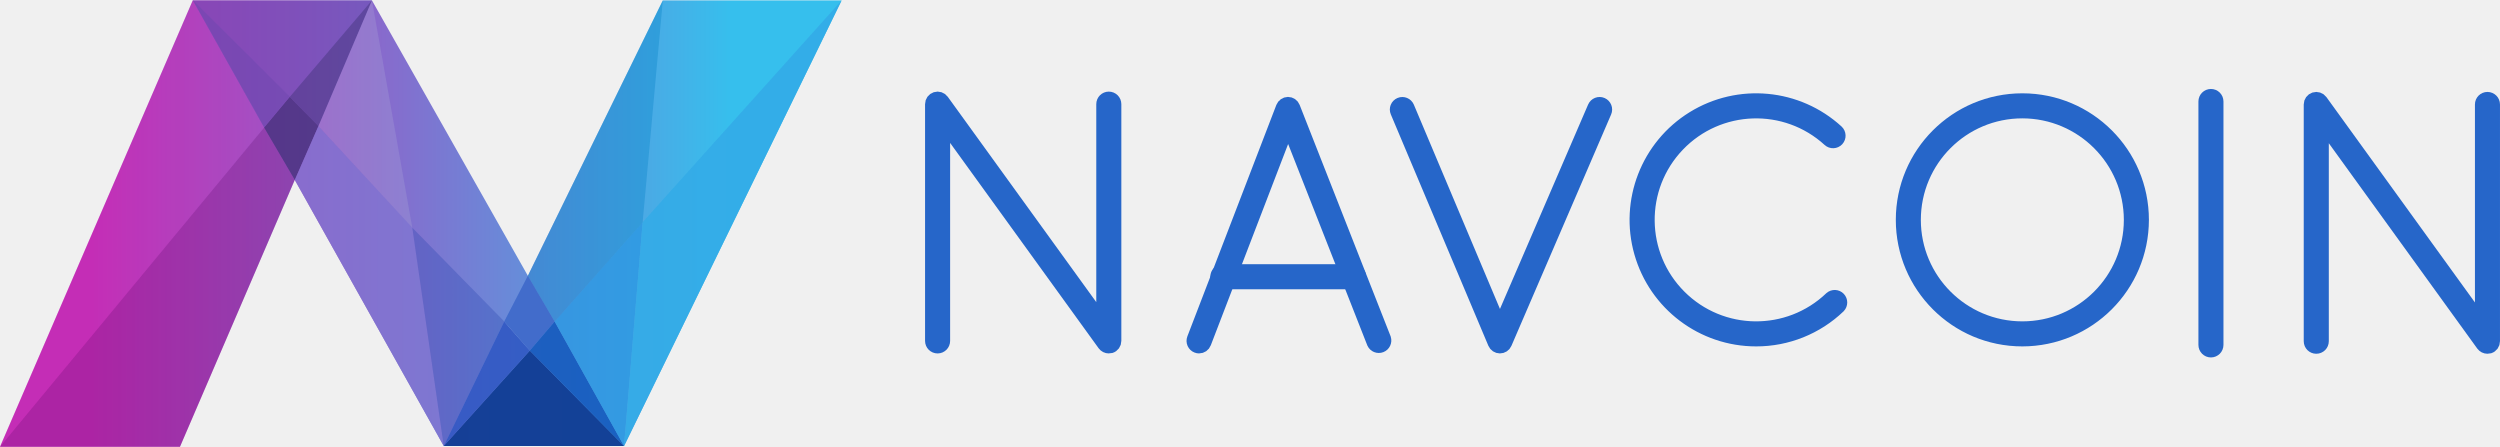
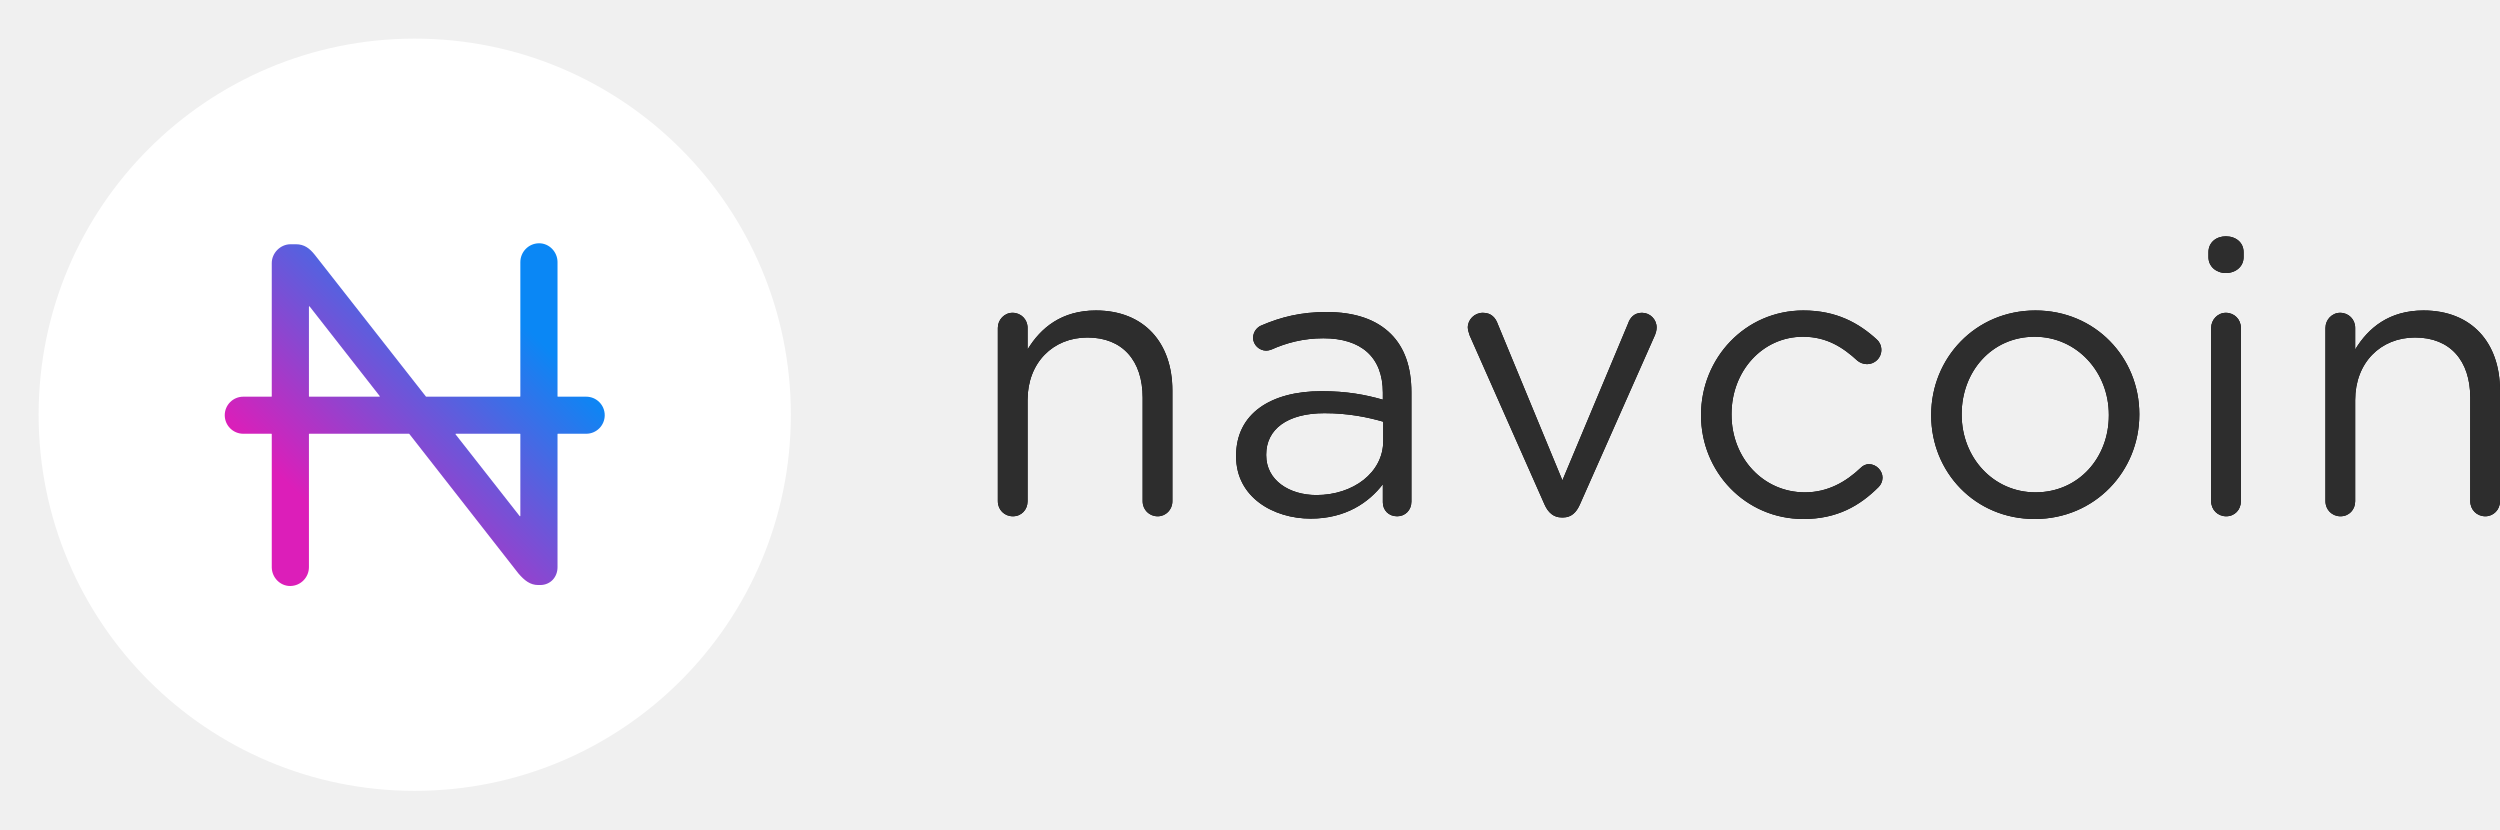
- <svg xmlns="http://www.w3.org/2000/svg" viewBox="0 0 182.663 32.645">
+ <svg xmlns="http://www.w3.org/2000/svg" width="3237px" height="1074px" viewBox="175 175 3237 1074" version="1.1">
  <defs>
-     <style>
-       .cls-1 {
-         fill: url(#linear-gradient);
-       }
- 
-       .cls-2 {
-         fill: #664cb2;
-       }
- 
-       .cls-2, .cls-3 {
-         opacity: 0.53;
-       }
- 
-       .cls-3 {
-         fill: #2f225e;
-       }
- 
-       .cls-4 {
-         fill: #6d47af;
-         opacity: 0.47;
-       }
- 
-       .cls-5 {
-         fill: #6a187c;
-         opacity: 0.29;
-       }
- 
-       .cls-6 {
-         fill: #3f3377;
-         opacity: 0.44;
-       }
- 
-       .cls-7 {
-         fill: #7f76d2;
-         opacity: 0.68;
-       }
- 
-       .cls-8 {
-         fill: #abaad6;
-         opacity: 0.28;
-       }
- 
-       .cls-9 {
-         fill: #2c45af;
-       }
- 
-       .cls-16, .cls-9 {
-         opacity: 0.33;
-       }
- 
-       .cls-10 {
-         fill: #0f3b93;
-       }
- 
-       .cls-10, .cls-12 {
-         opacity: 0.94;
-       }
- 
-       .cls-11 {
-         fill: #2d55c2;
-         opacity: 0.85;
-       }
- 
-       .cls-12 {
-         fill: #406aca;
-       }
- 
-       .cls-13 {
-         fill: #1157bc;
-         opacity: 0.86;
-       }
- 
-       .cls-14 {
-         fill: #2a97e2;
-         opacity: 0.76;
-       }
- 
-       .cls-15 {
-         fill: #33abe7;
-         opacity: 0.88;
-       }
- 
-       .cls-16 {
-         fill: #007ec4;
-       }
- 
-       .cls-17 {
-         fill: #b34fc5;
-         opacity: 0.11;
-       }
- 
-       .cls-18 {
-         fill: #2666c9;
-         stroke: #2666c9;
-       }
-     </style>
-     <linearGradient id="linear-gradient" x1="0.108" y1="0.5" x2="0.871" y2="0.5" gradientUnits="objectBoundingBox">
-       <stop offset="0" stop-color="#c629b4" />
-       <stop offset="0.327" stop-color="#9a57c5" />
-       <stop offset="1" stop-color="#36bfed" />
+     <linearGradient x1="78.553%" y1="23.76%" x2="21.945%" y2="76.01%" id="linearGradient-1">
+       <stop stop-color="#0A87F5" offset="0%" />
+       <stop stop-color="#DC1EB9" offset="100%" />
    </linearGradient>
  </defs>
-   <g id="navcoin-header" transform="translate(-7656.971 594)">
-     <g id="Group_3056" data-name="Group 3056" transform="translate(7422 -648.885)">
-       <path id="Path_67" data-name="Path 67" class="cls-1" d="M48.429,1,38.568,21.12,27.176,1H14.084L0,33.617H13.149l8.388-19.5,9.25,16.525,1.632,2.915H45.6L61.493,1ZM36.839,24.464l1.87,2.125S36.868,24.52,36.839,24.464Z" transform="translate(234.971 53.913)" />
-       <path id="Path_68" data-name="Path 68" class="cls-2" d="M497,1l5.214,9.295,2.239,3.826,1.729-3.939L510.092,1Z" transform="translate(-247.945 53.913)" />
-       <path id="Path_69" data-name="Path 69" class="cls-3" d="M681,252.239,682.87,250l2.1,2.125-1.729,3.939Z" transform="translate(-426.731 -188.031)" />
-       <path id="Path_70" data-name="Path 70" class="cls-4" d="M497,0l7.084,7.056-1.87,2.239Z" transform="translate(-247.945 54.885)" />
-       <path id="Path_71" data-name="Path 71" class="cls-5" d="M0,352.322H13.149l8.388-19.5L19.3,329Z" transform="translate(234.971 -264.792)" />
-       <path id="Path_72" data-name="Path 72" class="cls-6" d="M747,8.056,753.008,1,749.1,10.181Z" transform="translate(-490.86 53.913)" />
-       <path id="Path_73" data-name="Path 73" class="cls-7" d="M760,328.939,761.729,325l6.858,7.424,2.3,15.954Z" transform="translate(-503.492 -260.905)" />
-       <path id="Path_74" data-name="Path 74" class="cls-8" d="M824.911,1,821,10.181l6.858,7.425Z" transform="translate(-562.763 53.913)" />
-       <path id="Path_75" data-name="Path 75" class="cls-9" d="M1063,587l2.3,15.954,4.421-9.1Z" transform="translate(-797.906 -515.481)" />
-       <path id="Path_76" data-name="Path 76" class="cls-10" d="M1150.291,904,1144,910.971h13.177Z" transform="translate(-876.61 -823.498)" />
-       <path id="Path_77" data-name="Path 77" class="cls-11" d="M1148.421,829c.029.057,1.87,2.125,1.87,2.125L1144,838.1Z" transform="translate(-876.61 -750.623)" />
-       <path id="Path_78" data-name="Path 78" class="cls-12" d="M1301.729,711,1300,714.344l1.87,2.125,1.813-2.125Z" transform="translate(-1028.19 -635.967)" />
-       <path id="Path_79" data-name="Path 79" class="cls-13" d="M1366,831.125l1.814-2.125,5.073,9.1Z" transform="translate(-1092.319 -750.623)" />
-       <path id="Path_80" data-name="Path 80" class="cls-14" d="M1430,580.254l6.433-7.254-1.36,16.351Z" transform="translate(-1154.506 -501.878)" />
-       <path id="Path_81" data-name="Path 81" class="cls-15" d="M1610.36,17.209,1624.9,1,1609,33.56Z" transform="translate(-1328.433 53.913)" />
-       <path id="Path_82" data-name="Path 82" class="cls-16" d="M1361,21.12l1.955,3.344,6.433-7.254L1370.861,1Z" transform="translate(-1087.461 53.913)" />
-       <path id="Path_83" data-name="Path 83" class="cls-17" d="M14.084,0,19.3,9.295,0,32.617Z" transform="translate(234.971 54.885)" />
-     </g>
-     <g id="Group_3057" data-name="Group 3057" transform="translate(7447 -681.192)">
-       <path id="Path_106" data-name="Path 106" class="cls-18" d="M1587.725,1458.627a.42.42,0,0,1-.338-.171L1575.63,1442.2v16.012a.415.415,0,0,1-.831,0v-17.3a.416.416,0,0,1,.753-.244l11.757,16.256v-16.012a.415.415,0,1,1,.831,0v17.3a.415.415,0,0,1-.288.4A.387.387,0,0,1,1587.725,1458.627Z" transform="translate(-1296.738 -1346.111)" />
-       <path id="Path_107" data-name="Path 107" class="cls-18" d="M3649.225,1459.127a.425.425,0,0,1-.339-.171l-11.754-16.257v16.012a.416.416,0,1,1-.832,0v-17.3a.416.416,0,0,1,.752-.244l11.757,16.256v-16.012a.415.415,0,1,1,.83,0v17.3a.416.416,0,0,1-.288.4A.4.4,0,0,1,3649.225,1459.127Z" transform="translate(-3257.506 -1346.587)" />
-       <path id="Path_108" data-name="Path 108" class="cls-18" d="M1966.139,1466.142a.4.4,0,0,1-.146-.029.415.415,0,0,1-.239-.537l6.5-16.907a.424.424,0,0,1,.385-.269h0a.413.413,0,0,1,.386.264l6.646,16.906a.415.415,0,0,1-.772.3l-6.254-15.91-6.113,15.91A.416.416,0,0,1,1966.139,1466.142Z" transform="translate(-1668.561 -1353.627)" />
-       <path id="Path_109" data-name="Path 109" class="cls-18" d="M2277.281,1466.219h0a.418.418,0,0,1-.381-.254l-7.128-16.906a.413.413,0,1,1,.761-.323l6.748,16.008,6.906-16.013a.415.415,0,1,1,.761.333l-7.285,16.906A.411.411,0,0,1,2277.281,1466.219Z" transform="translate(-1957.72 -1353.704)" />
-       <path id="Path_110" data-name="Path 110" class="cls-18" d="M2011.268,1699.331h-9.552a.415.415,0,1,1,0-.831h9.552a.415.415,0,1,1,0,.831Z" transform="translate(-1702.397 -1591.506)" />
-       <path id="Path_111" data-name="Path 111" class="cls-18" d="M3035.047,1460.493a8.746,8.746,0,1,1,8.747-8.746A8.757,8.757,0,0,1,3035.047,1460.493Zm0-16.662a7.916,7.916,0,1,0,7.916,7.916A7.927,7.927,0,0,0,3035.047,1443.831Z" transform="translate(-2677.313 -1348.491)" />
-       <path id="Path_112" data-name="Path 112" class="cls-18" d="M2637.046,1460.493a8.746,8.746,0,1,1,5.9-15.2.415.415,0,0,1-.562.611,7.915,7.915,0,1,0,.131,11.566.415.415,0,0,1,.572.6A8.713,8.713,0,0,1,2637.046,1460.493Z" transform="translate(-2298.761 -1348.491)" />
-       <path id="Path_113" data-name="Path 113" class="cls-18" d="M3479.216,1455.117a.416.416,0,0,1-.416-.416v-17.786a.415.415,0,1,1,.83,0V1454.7A.418.418,0,0,1,3479.216,1455.117Z" transform="translate(-3107.701 -1342.308)" />
+   <g id="navcoin_full" stroke="none" stroke-width="1" fill="none" fill-rule="evenodd" transform="translate(200, 200)">
+     <g id="Web-|-Header">
+       <g id="N">
+         <ellipse id="Oval" fill="#FFFFFF" cx="511.5" cy="512.5" rx="495.5" ry="507.5" />
+         <rect id="Background" stroke="#F0F0F0" stroke-width="50" fill="#FFFFFF" fill-rule="nonzero" x="0" y="0" width="1024" height="1024" rx="512" />
+         <path d="M673.125,290 C686.119,290 696.662,301.026 696.872,313.982 L696.875,314.375 L696.875,488.125 C696.875,488.401 697.099,488.625 697.375,488.625 L734,488.625 L734,488.625 C747.255,488.625 758,499.37 758,512.625 C758,525.88 747.255,536.625 734,536.625 L697.375,536.625 C697.099,536.625 696.875,536.849 696.875,537.125 L696.875,709.375 L696.875,709.375 C696.875,722.369 687.687,732.3 674.768,732.497 L674.375,732.5 L671.875,732.5 C661.416,732.5 653.985,726.444 646.602,717.908 L646.25,717.5 L504.959,536.817 C504.864,536.696 504.719,536.625 504.565,536.625 L375.5,536.625 C375.224,536.625 375,536.849 375,537.125 L375,709.375 L375,709.375 C375,722.369 364.586,733.525 351.037,733.75 L350.625,733.75 C337.631,733.75 327.088,722.724 326.878,709.768 L326.875,709.375 L326.875,537.125 C326.875,536.849 326.651,536.625 326.375,536.625 L290,536.625 L290,536.625 C276.745,536.625 266,525.88 266,512.625 C266,499.37 276.745,488.625 290,488.625 L326.375,488.625 C326.651,488.625 326.875,488.401 326.875,488.125 L326.875,315.625 L326.875,315.625 C326.875,302.631 337.901,291.475 350.857,291.253 L351.25,291.25 L358.125,291.25 C369.029,291.25 375.823,296.534 382.49,304.826 L383.125,305.625 L526.471,488.434 C526.566,488.554 526.711,488.625 526.864,488.625 L648.25,488.625 C648.526,488.625 648.75,488.401 648.75,488.125 L648.75,314.375 L648.75,314.375 C648.75,301.381 659.164,290.225 672.713,290 L673.125,290 Z M648.25,536.625 L565.287,536.625 C565.011,536.625 564.787,536.849 564.787,537.125 C564.787,537.237 564.825,537.345 564.894,537.434 L647.857,643.236 C648.027,643.453 648.341,643.491 648.559,643.321 C648.679,643.226 648.75,643.081 648.75,642.927 L648.75,537.125 C648.75,536.849 648.526,536.625 648.25,536.625 Z M375,372.076 L375,488.125 C375,488.401 375.224,488.625 375.5,488.625 L466.248,488.625 C466.524,488.625 466.748,488.401 466.748,488.125 C466.748,488.013 466.711,487.905 466.642,487.817 L375.894,371.768 C375.724,371.551 375.41,371.512 375.192,371.682 C375.071,371.777 375,371.922 375,372.076 Z" id="Shape" fill="url(#linearGradient-1)" fill-rule="nonzero" />
+         <g id="Group" transform="translate(1267, 281)" fill-rule="nonzero">
+           <g id="navcoin">
+             <g id="path-2-link" fill="#000000">
+               <path d="M207,362.5 C217.5,362.5 226,354 226,343 L226,199.5 C226,138 189.5,96 127,96 C82.5,96 55.5,118.5 38.5,146.5 L38.5,118.5 C38.5,107.5 30,99 19,99 C8.5,99 0,108 0,118.5 L0,343 C0,354 8.5,362.5 19.5,362.5 C30.5,362.5 38.5,354 38.5,343 L38.5,212 C38.5,163.5 71.5,131 116,131 C161.5,131 187.5,161 187.5,209 L187.5,343 C187.5,354 196,362.5 207,362.5 Z M405,365.5 C450.5,365.5 480.5,344.5 498.5,321 L498.5,344.5 C498.5,354.5 506,362.5 517,362.5 C527.5,362.5 535.5,354.5 535.5,343.5 L535.5,202 C535.5,169 526.5,144 509,126.5 C490,107.5 462,98 425.5,98 C392.5,98 366.5,104.5 341,115.5 C336,117.5 330.5,123.5 330.5,131.5 C330.5,140.5 338.5,148 347.5,148 C349.5,148 352,147.5 354.5,146.5 C373.5,138 395.5,132 421.5,132 C470,132 498.5,156 498.5,202.5 L498.5,211.5 C475.5,205 452,200.5 419,200.5 C353.5,200.5 308.5,229.5 308.5,284 L308.5,285 C308.5,338 357,365.5 405,365.5 Z M412.5,335 C377.5,335 347.5,316 347.5,283.5 L347.5,282.5 C347.5,250 374.5,229 423,229 C454.5,229 480,234.5 499,240 L499,265 C499,306 460,335 412.5,335 Z M732,364 C742.5,364 749,357.5 753.5,347.5 L851,127.5 C852,125 853,121.5 853,118 C853,107.5 844.5,99 834,99 C824,99 818.5,105.5 816,113 L731,316 L647.5,114 C644.5,105.5 639,99 628,99 C617,99 608.5,108 608.5,118 C608.5,121.5 610,125 611,128.5 L708,347.5 C712.5,357.5 719.5,364 730,364 L732,364 Z M1043,366 C1086.5,366 1116,349 1140.5,324.5 C1143.5,321.5 1145.5,317 1145.5,312.5 C1145.5,303.5 1137.5,295 1128,295 C1123,295 1119.5,297.5 1117,300 C1098,318 1074.5,331.5 1045,331.5 C991,331.5 950,287 950,231 L950,230 C950,174.5 990,130 1042.5,130 C1073.5,130 1094.5,144 1113,161 C1116,163.5 1120.5,165.5 1125.5,165.5 C1135.5,165.5 1144,157.5 1144,147 C1144,141 1141,136 1138,133.5 C1115,112.5 1086,96 1043,96 C967.5,96 910.5,158 910.5,231 L910.5,232 C910.5,304.5 967.5,366 1043,366 Z M1342.5,366 C1420.5,366 1478,304 1478,231 L1478,230 C1478,157 1421,96 1343.5,96 C1265.5,96 1208.5,158 1208.5,231 L1208.5,232 C1208.5,305 1265,366 1342.5,366 Z M1343.5,331.5 C1289,331.5 1248,286.5 1248,231 L1248,230 C1248,175.5 1286.5,130 1342.5,130 C1397,130 1438.5,175.5 1438.5,231 L1438.5,232 C1438.5,286.5 1399.5,331.5 1343.5,331.5 Z M1590,47.5 C1603,47.5 1613,39 1613,27 L1613,20.5 C1613,8 1603,0 1590,0 C1577.5,0 1567.5,8 1567.5,20.5 L1567.5,27 C1567.5,39 1577.5,47.5 1590,47.5 Z M1590.5,362.5 C1601.5,362.5 1609.5,354 1609.5,343 L1609.5,118.5 C1609.5,107.5 1601,99 1590,99 C1579.5,99 1571,108 1571,118.5 L1571,343 C1571,354 1579.5,362.5 1590.5,362.5 Z M1926,362.5 C1936.5,362.5 1945,354 1945,343 L1945,199.5 C1945,138 1908.5,96 1846,96 C1801.5,96 1774.5,118.5 1757.5,146.5 L1757.5,118.5 C1757.5,107.5 1749,99 1738,99 C1727.5,99 1719,108 1719,118.5 L1719,343 C1719,354 1727.5,362.5 1738.5,362.5 C1749.5,362.5 1757.5,354 1757.5,343 L1757.5,212 C1757.5,163.5 1790.5,131 1835,131 C1880.5,131 1906.5,161 1906.5,209 L1906.5,343 C1906.5,354 1915,362.5 1926,362.5 Z" id="path-2" />
+             </g>
+             <g id="path-2-link" fill="#2D2D2D">
+               <path d="M207,362.5 C217.5,362.5 226,354 226,343 L226,199.5 C226,138 189.5,96 127,96 C82.5,96 55.5,118.5 38.5,146.5 L38.5,118.5 C38.5,107.5 30,99 19,99 C8.5,99 0,108 0,118.5 L0,343 C0,354 8.5,362.5 19.5,362.5 C30.5,362.5 38.5,354 38.5,343 L38.5,212 C38.5,163.5 71.5,131 116,131 C161.5,131 187.5,161 187.5,209 L187.5,343 C187.5,354 196,362.5 207,362.5 Z M405,365.5 C450.5,365.5 480.5,344.5 498.5,321 L498.5,344.5 C498.5,354.5 506,362.5 517,362.5 C527.5,362.5 535.5,354.5 535.5,343.5 L535.5,202 C535.5,169 526.5,144 509,126.5 C490,107.5 462,98 425.5,98 C392.5,98 366.5,104.5 341,115.5 C336,117.5 330.5,123.5 330.5,131.5 C330.5,140.5 338.5,148 347.5,148 C349.5,148 352,147.5 354.5,146.5 C373.5,138 395.5,132 421.5,132 C470,132 498.5,156 498.5,202.5 L498.5,211.5 C475.5,205 452,200.5 419,200.5 C353.5,200.5 308.5,229.5 308.5,284 L308.5,285 C308.5,338 357,365.5 405,365.5 Z M412.5,335 C377.5,335 347.5,316 347.5,283.5 L347.5,282.5 C347.5,250 374.5,229 423,229 C454.5,229 480,234.5 499,240 L499,265 C499,306 460,335 412.5,335 Z M732,364 C742.5,364 749,357.5 753.5,347.5 L851,127.5 C852,125 853,121.5 853,118 C853,107.5 844.5,99 834,99 C824,99 818.5,105.5 816,113 L731,316 L647.5,114 C644.5,105.5 639,99 628,99 C617,99 608.5,108 608.5,118 C608.5,121.5 610,125 611,128.5 L708,347.5 C712.5,357.5 719.5,364 730,364 L732,364 Z M1043,366 C1086.5,366 1116,349 1140.5,324.5 C1143.5,321.5 1145.5,317 1145.5,312.5 C1145.5,303.5 1137.5,295 1128,295 C1123,295 1119.5,297.5 1117,300 C1098,318 1074.5,331.5 1045,331.5 C991,331.5 950,287 950,231 L950,230 C950,174.5 990,130 1042.5,130 C1073.5,130 1094.5,144 1113,161 C1116,163.5 1120.5,165.5 1125.5,165.5 C1135.5,165.5 1144,157.5 1144,147 C1144,141 1141,136 1138,133.5 C1115,112.5 1086,96 1043,96 C967.5,96 910.5,158 910.5,231 L910.5,232 C910.5,304.5 967.5,366 1043,366 Z M1342.5,366 C1420.5,366 1478,304 1478,231 L1478,230 C1478,157 1421,96 1343.5,96 C1265.5,96 1208.5,158 1208.5,231 L1208.5,232 C1208.5,305 1265,366 1342.5,366 Z M1343.5,331.5 C1289,331.5 1248,286.5 1248,231 L1248,230 C1248,175.5 1286.5,130 1342.5,130 C1397,130 1438.5,175.5 1438.5,231 L1438.5,232 C1438.5,286.5 1399.5,331.5 1343.5,331.5 Z M1590,47.5 C1603,47.5 1613,39 1613,27 L1613,20.5 C1613,8 1603,0 1590,0 C1577.5,0 1567.5,8 1567.5,20.5 L1567.5,27 C1567.5,39 1577.5,47.5 1590,47.5 Z M1590.5,362.5 C1601.5,362.5 1609.5,354 1609.5,343 L1609.5,118.5 C1609.5,107.5 1601,99 1590,99 C1579.5,99 1571,108 1571,118.5 L1571,343 C1571,354 1579.5,362.5 1590.5,362.5 Z M1926,362.5 C1936.5,362.5 1945,354 1945,343 L1945,199.5 C1945,138 1908.5,96 1846,96 C1801.5,96 1774.5,118.5 1757.5,146.5 L1757.5,118.5 C1757.5,107.5 1749,99 1738,99 C1727.5,99 1719,108 1719,118.5 L1719,343 C1719,354 1727.5,362.5 1738.5,362.5 C1749.5,362.5 1757.5,354 1757.5,343 L1757.5,212 C1757.5,163.5 1790.5,131 1835,131 C1880.5,131 1906.5,161 1906.5,209 L1906.5,343 C1906.5,354 1915,362.5 1926,362.5 Z" id="path-2" />
+             </g>
+           </g>
+         </g>
+       </g>
    </g>
  </g>
</svg>
